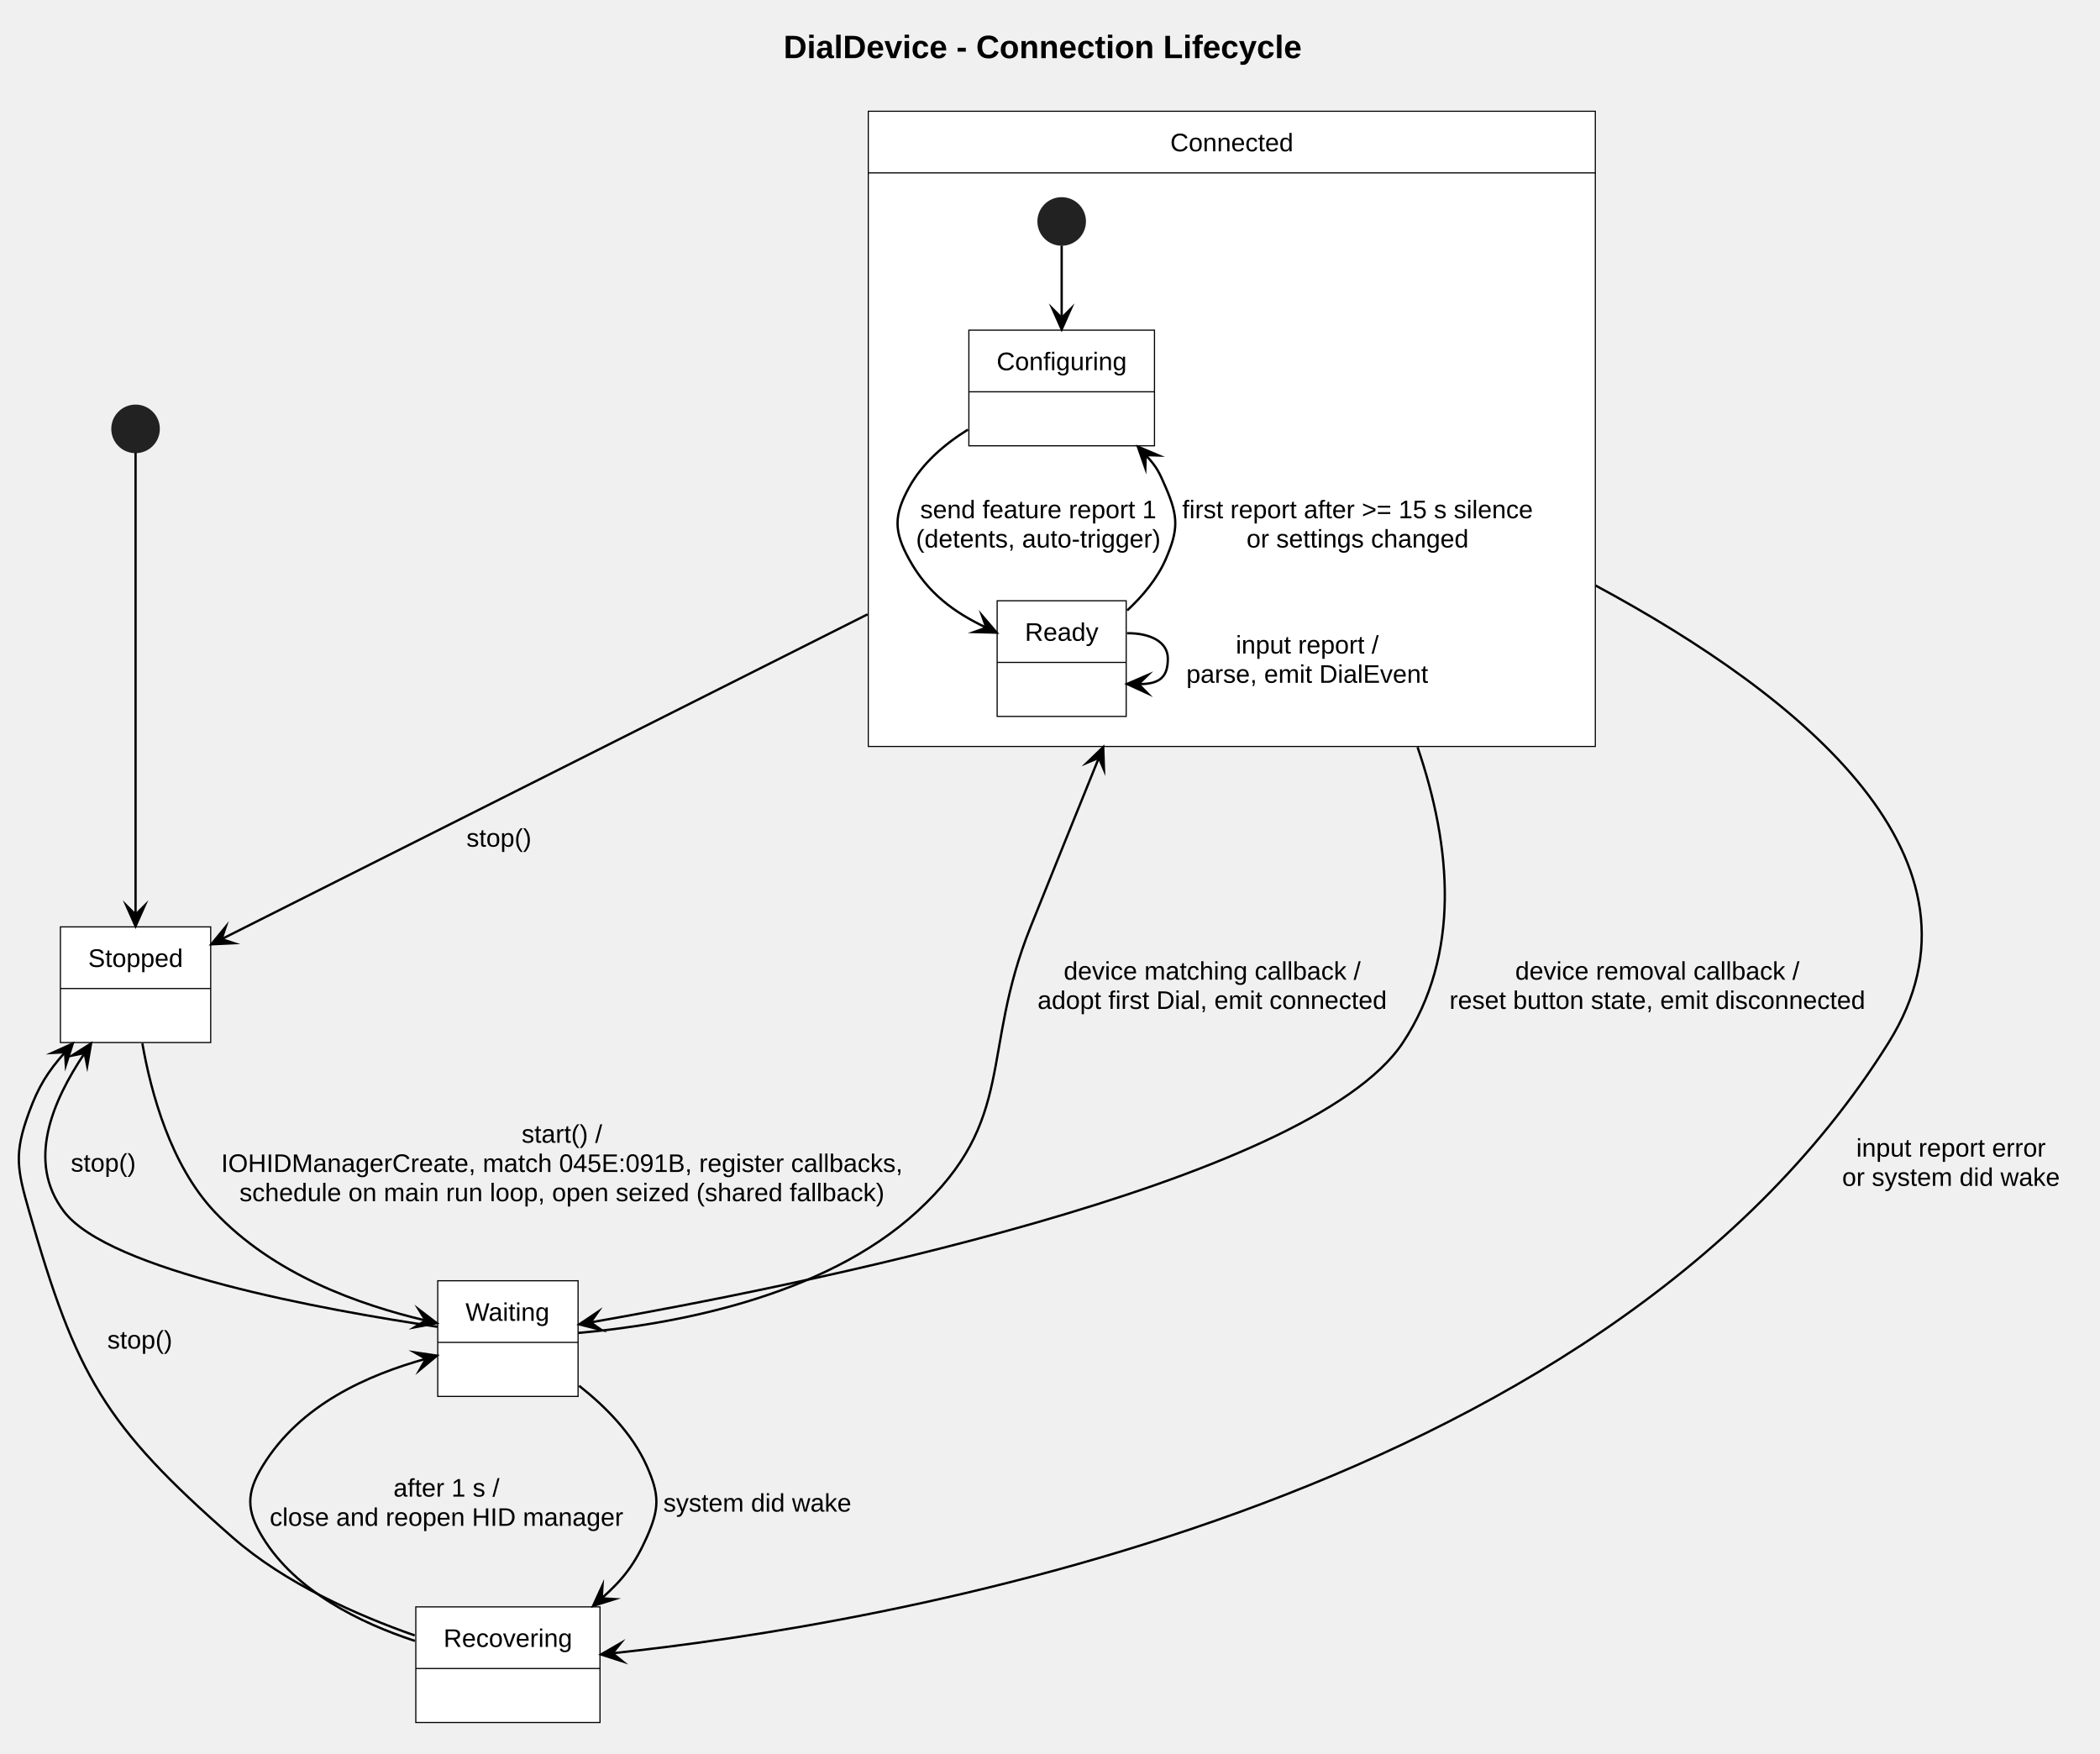
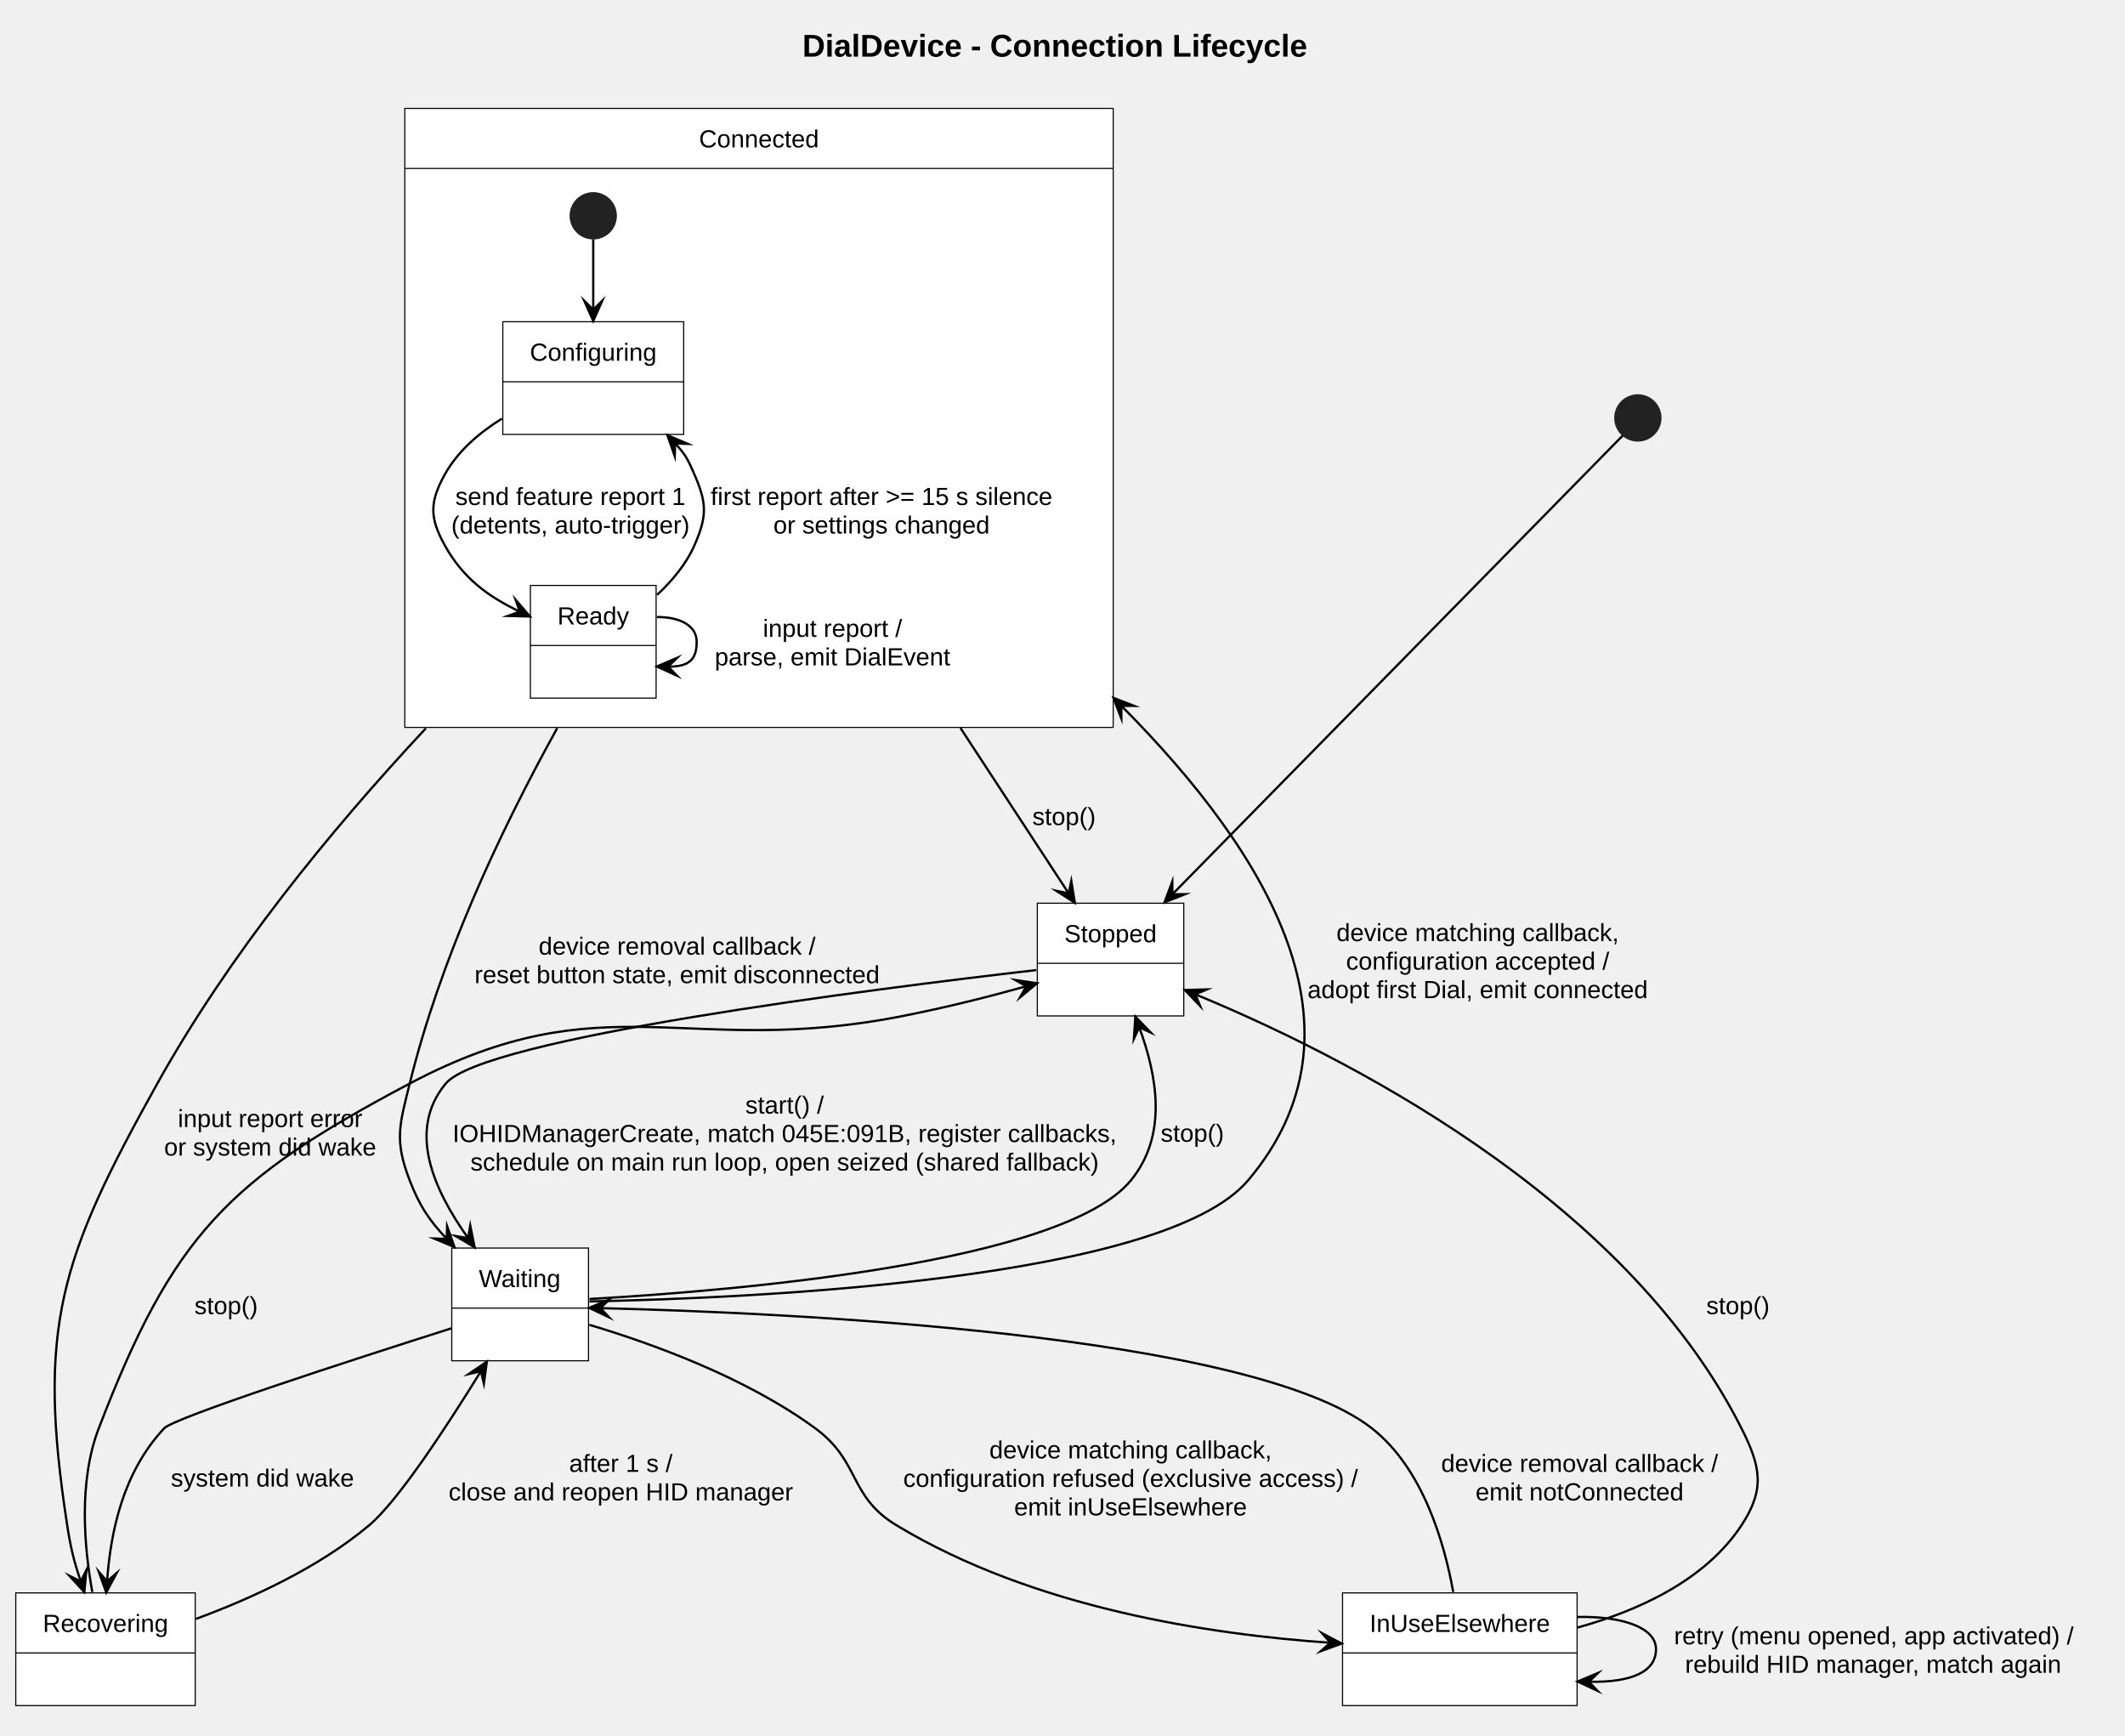
- <svg xmlns="http://www.w3.org/2000/svg" version="1.1" data-diagram-type="STATE" style="width:908px;height:758px;background:#FFFFFF;" width="908px" height="758px" viewBox="0 0 908 758" zoomAndPan="magnify" preserveAspectRatio="none" contentStyleType="text/css">
+ <svg xmlns="http://www.w3.org/2000/svg" version="1.1" data-diagram-type="STATE" style="width:943px;height:770px;background:#FFFFFF;" width="943px" height="770px" viewBox="0 0 943 770" zoomAndPan="magnify" preserveAspectRatio="none" contentStyleType="text/css">
  <defs />
  <g font-family="sans-serif" lengthAdjust="spacing">
    <g class="title" data-source-line="3">
-       <text x="338.788" y="25.132" fill="#000" font-size="14" textLength="224.068" font-weight="700" font-family="Arial">DialDevice - Connection Lifecycle</text>
+       <text x="356.061" y="25.132" fill="#000" font-size="14" textLength="224.068" font-weight="700" font-family="Arial">DialDevice - Connection Lifecycle</text>
    </g>
-     <g class="entity" data-qualified-name="Connected" id="ent0001" data-source-line="11">
-       <rect x="375.42" y="48.099" width="314.376" height="26.649" fill="#FFF" style="stroke:#FFF;stroke-width:1;" />
-       <rect x="375.42" y="74.748" width="314.376" height="248" fill="#FFF" style="stroke:#FFF;stroke-width:1;" />
-       <rect x="375.42" y="48.099" width="314.376" height="274.649" fill="none" style="stroke:#000;stroke-width:0.5;" />
-       <line x1="375.42" y1="74.748" x2="689.796" y2="74.748" style="stroke:#000;stroke-width:0.5;" />
-       <text x="506.005" y="65.417" fill="#000" font-size="11" textLength="53.206" font-family="Arial">Connected</text>
-       <g class="start_entity" data-qualified-name="Connected..start.Connected" id="ent0008" data-source-line="12">
-         <ellipse cx="459.05" cy="95.748" rx="10" ry="10" fill="#222" style="stroke:#222;stroke-width:1;" />
+     <g class="entity" data-qualified-name="Connected" id="ent0001" data-source-line="15">
+       <rect x="179.63" y="48.099" width="314.376" height="26.649" fill="#FFF" style="stroke:#FFF;stroke-width:1;" />
+       <rect x="179.63" y="74.748" width="314.376" height="248" fill="#FFF" style="stroke:#FFF;stroke-width:1;" />
+       <rect x="179.63" y="48.099" width="314.376" height="274.649" fill="none" style="stroke:#000;stroke-width:0.5;" />
+       <line x1="179.63" y1="74.748" x2="494.006" y2="74.748" style="stroke:#000;stroke-width:0.5;" />
+       <text x="310.215" y="65.417" fill="#000" font-size="11" textLength="53.206" font-family="Arial">Connected</text>
+       <g class="start_entity" data-qualified-name="Connected..start.Connected" id="ent0013" data-source-line="16">
+         <ellipse cx="263.26" cy="95.748" rx="10" ry="10" fill="#222" style="stroke:#222;stroke-width:1;" />
      </g>
-       <g class="entity" data-qualified-name="Connected.Configuring" id="ent0009" data-source-line="12">
-         <rect x="418.92" y="142.748" width="80.257" height="50" fill="#FFF" style="stroke:#000;stroke-width:0.5;" />
-         <line x1="418.92" y1="169.396" x2="499.177" y2="169.396" style="stroke:#000;stroke-width:0.5;" />
-         <text x="430.92" y="160.065" fill="#000" font-size="11" textLength="56.257" font-family="Arial">Configuring</text>
+       <g class="entity" data-qualified-name="Connected.Configuring" id="ent0014" data-source-line="16">
+         <rect x="223.13" y="142.748" width="80.257" height="50" fill="#FFF" style="stroke:#000;stroke-width:0.5;" />
+         <line x1="223.13" y1="169.396" x2="303.387" y2="169.396" style="stroke:#000;stroke-width:0.5;" />
+         <text x="235.13" y="160.065" fill="#000" font-size="11" textLength="56.257" font-family="Arial">Configuring</text>
      </g>
-       <g class="entity" data-qualified-name="Connected.Ready" id="ent0011" data-source-line="13">
-         <rect x="431.15" y="259.748" width="55.797" height="50" fill="#FFF" style="stroke:#000;stroke-width:0.5;" />
-         <line x1="431.15" y1="286.396" x2="486.947" y2="286.396" style="stroke:#000;stroke-width:0.5;" />
-         <text x="443.15" y="277.065" fill="#000" font-size="11" textLength="31.797" font-family="Arial">Ready</text>
+       <g class="entity" data-qualified-name="Connected.Ready" id="ent0016" data-source-line="17">
+         <rect x="235.36" y="259.748" width="55.797" height="50" fill="#FFF" style="stroke:#000;stroke-width:0.5;" />
+         <line x1="235.36" y1="286.396" x2="291.157" y2="286.396" style="stroke:#000;stroke-width:0.5;" />
+         <text x="247.36" y="277.065" fill="#000" font-size="11" textLength="31.797" font-family="Arial">Ready</text>
      </g>
-       <g class="link" data-entity-1="ent0008" data-entity-2="ent0009" id="lnk10" data-source-line="12" data-link-type="dependency">
-         <path d="M459.05,106.188 C459.05,115.448 459.05,124.938 459.05,137.428" style="stroke:#000;stroke-width:1;" fill="none" id="*start*Connected-to-Configuring" />
-         <polygon points="459.05,142.428,463.05,133.428,459.05,137.428,455.05,133.428,459.05,142.428" fill="#000" style="stroke:#000;stroke-width:1;stroke-linejoin:miter;stroke-miterlimit:10;" />
+       <g class="link" data-entity-1="ent0013" data-entity-2="ent0014" id="lnk15" data-source-line="16" data-link-type="dependency">
+         <path d="M263.26,106.188 C263.26,115.448 263.26,124.938 263.26,137.428" style="stroke:#000;stroke-width:1;" fill="none" id="*start*Connected-to-Configuring" />
+         <polygon points="263.26,142.428,267.26,133.428,263.26,137.428,259.26,133.428,263.26,142.428" fill="#000" style="stroke:#000;stroke-width:1;stroke-linejoin:miter;stroke-miterlimit:10;" />
      </g>
-       <g class="link" data-entity-1="ent0009" data-entity-2="ent0011" id="lnk12" data-source-line="13" data-link-type="dependency">
-         <path d="M418.52,185.738 C408.4,192.038 398.8,200.268 393.05,210.748 C386.42,222.828 386.42,229.668 393.05,241.748 C401.16,256.508 412.376,264.677 426.456,271.387" style="stroke:#000;stroke-width:1;" fill="none" id="Configuring-to-Ready" />
-         <polygon points="430.97,273.538,424.566,266.055,426.456,271.387,421.125,273.277,430.97,273.538" fill="#000" style="stroke:#000;stroke-width:1;stroke-linejoin:miter;stroke-miterlimit:10;" />
-         <text x="397.876" y="224.065" fill="#000" font-size="11" textLength="102.121" font-family="Arial">send feature report 1</text>
-         <text x="396.05" y="236.714" fill="#000" font-size="11" textLength="105.773" font-family="Arial">(detents, auto-trigger)</text>
+       <g class="link" data-entity-1="ent0014" data-entity-2="ent0016" id="lnk17" data-source-line="17" data-link-type="dependency">
+         <path d="M222.73,185.738 C212.61,192.038 203.01,200.268 197.26,210.748 C190.63,222.828 190.63,229.668 197.26,241.748 C205.37,256.508 216.586,264.677 230.666,271.387" style="stroke:#000;stroke-width:1;" fill="none" id="Configuring-to-Ready" />
+         <polygon points="235.18,273.538,228.776,266.055,230.666,271.387,225.335,273.277,235.18,273.538" fill="#000" style="stroke:#000;stroke-width:1;stroke-linejoin:miter;stroke-miterlimit:10;" />
+         <text x="202.086" y="224.065" fill="#000" font-size="11" textLength="102.121" font-family="Arial">send feature report 1</text>
+         <text x="200.26" y="236.714" fill="#000" font-size="11" textLength="105.773" font-family="Arial">(detents, auto-trigger)</text>
      </g>
-       <g class="link" data-entity-1="ent0011" data-entity-2="ent0011" id="lnk13" data-source-line="14" data-link-type="dependency">
-         <path d="M487.29,273.778 C497.06,273.668 504.95,277.318 504.95,284.748 C504.95,292.178 502.06,295.884 492.29,295.774" style="stroke:#000;stroke-width:1;" fill="none" id="Ready-to-Ready" />
-         <polygon points="487.29,295.718,496.244,299.819,492.29,295.774,496.334,291.819,487.29,295.718" fill="#000" style="stroke:#000;stroke-width:1;stroke-linejoin:miter;stroke-miterlimit:10;" />
-         <text x="534.343" y="282.565" fill="#000" font-size="11" textLength="61.757" font-family="Arial">input report /</text>
-         <text x="512.95" y="295.214" fill="#000" font-size="11" textLength="104.543" font-family="Arial">parse, emit DialEvent</text>
+       <g class="link" data-entity-1="ent0016" data-entity-2="ent0016" id="lnk18" data-source-line="18" data-link-type="dependency">
+         <path d="M291.5,273.778 C301.27,273.668 309.16,277.318 309.16,284.748 C309.16,292.178 306.27,295.884 296.5,295.774" style="stroke:#000;stroke-width:1;" fill="none" id="Ready-to-Ready" />
+         <polygon points="291.5,295.718,300.454,299.819,296.5,295.774,300.544,291.819,291.5,295.718" fill="#000" style="stroke:#000;stroke-width:1;stroke-linejoin:miter;stroke-miterlimit:10;" />
+         <text x="338.553" y="282.565" fill="#000" font-size="11" textLength="61.757" font-family="Arial">input report /</text>
+         <text x="317.16" y="295.214" fill="#000" font-size="11" textLength="104.543" font-family="Arial">parse, emit DialEvent</text>
      </g>
-       <g class="link" data-entity-1="ent0011" data-entity-2="ent0009" id="lnk14" data-source-line="15" data-link-type="dependency">
-         <path d="M487.38,263.938 C494.11,257.678 500.39,250.178 504.05,241.748 C509.54,229.108 509.54,223.388 504.05,210.748 C501.24,204.278 500.309,202.006 495.399,196.766" style="stroke:#000;stroke-width:1;" fill="none" id="Ready-to-Configuring" />
-         <polygon points="491.98,193.118,495.215,202.42,495.399,196.766,501.053,196.95,491.98,193.118" fill="#000" style="stroke:#000;stroke-width:1;stroke-linejoin:miter;stroke-miterlimit:10;" />
-         <text x="511.17" y="224.065" fill="#000" font-size="11" textLength="151.626" font-family="Arial">first report after &gt;= 15 s silence</text>
-         <text x="538.979" y="236.714" fill="#000" font-size="11" textLength="96.008" font-family="Arial">or settings changed</text>
+       <g class="link" data-entity-1="ent0016" data-entity-2="ent0014" id="lnk19" data-source-line="19" data-link-type="dependency">
+         <path d="M291.59,263.938 C298.32,257.678 304.6,250.178 308.26,241.748 C313.75,229.108 313.75,223.388 308.26,210.748 C305.45,204.278 304.519,202.006 299.609,196.766" style="stroke:#000;stroke-width:1;" fill="none" id="Ready-to-Configuring" />
+         <polygon points="296.19,193.118,299.425,202.42,299.609,196.766,305.263,196.95,296.19,193.118" fill="#000" style="stroke:#000;stroke-width:1;stroke-linejoin:miter;stroke-miterlimit:10;" />
+         <text x="315.38" y="224.065" fill="#000" font-size="11" textLength="151.626" font-family="Arial">first report after &gt;= 15 s silence</text>
+         <text x="343.189" y="236.714" fill="#000" font-size="11" textLength="96.008" font-family="Arial">or settings changed</text>
      </g>
    </g>
    <g class="start_entity" data-qualified-name=".start." id="ent0002" data-source-line="5">
-       <ellipse cx="58.61" cy="185.429" rx="10" ry="10" fill="#222" style="stroke:#222;stroke-width:1;" />
+       <ellipse cx="726.82" cy="185.429" rx="10" ry="10" fill="#222" style="stroke:#222;stroke-width:1;" />
    </g>
    <g class="entity" data-qualified-name="Stopped" id="ent0003" data-source-line="5">
-       <rect x="26.12" y="400.749" width="64.981" height="50" fill="#FFF" style="stroke:#000;stroke-width:0.5;" />
-       <line x1="26.12" y1="427.398" x2="91.101" y2="427.398" style="stroke:#000;stroke-width:0.5;" />
-       <text x="38.12" y="418.067" fill="#000" font-size="11" textLength="40.981" font-family="Arial">Stopped</text>
+       <rect x="460.33" y="400.749" width="64.981" height="50" fill="#FFF" style="stroke:#000;stroke-width:0.5;" />
+       <line x1="460.33" y1="427.398" x2="525.311" y2="427.398" style="stroke:#000;stroke-width:0.5;" />
+       <text x="472.33" y="418.067" fill="#000" font-size="11" textLength="40.981" font-family="Arial">Stopped</text>
    </g>
    <g class="entity" data-qualified-name="Waiting" id="ent0005" data-source-line="7">
-       <rect x="189.27" y="553.749" width="60.679" height="50" fill="#FFF" style="stroke:#000;stroke-width:0.5;" />
-       <line x1="189.27" y1="580.398" x2="249.949" y2="580.398" style="stroke:#000;stroke-width:0.5;" />
-       <text x="201.27" y="571.067" fill="#000" font-size="11" textLength="36.679" font-family="Arial">Waiting</text>
+       <rect x="200.48" y="553.749" width="60.679" height="50" fill="#FFF" style="stroke:#000;stroke-width:0.5;" />
+       <line x1="200.48" y1="580.398" x2="261.159" y2="580.398" style="stroke:#000;stroke-width:0.5;" />
+       <text x="212.48" y="571.067" fill="#000" font-size="11" textLength="36.679" font-family="Arial">Waiting</text>
    </g>
-     <g class="entity" data-qualified-name="Recovering" id="ent0016" data-source-line="19">
-       <rect x="179.79" y="694.749" width="79.639" height="50" fill="#FFF" style="stroke:#000;stroke-width:0.5;" />
-       <line x1="179.79" y1="721.398" x2="259.429" y2="721.398" style="stroke:#000;stroke-width:0.5;" />
-       <text x="191.79" y="712.067" fill="#000" font-size="11" textLength="55.639" font-family="Arial">Recovering</text>
+     <g class="entity" data-qualified-name="InUseElsewhere" id="ent0008" data-source-line="10">
+       <rect x="595.77" y="706.749" width="104.094" height="50" fill="#FFF" style="stroke:#000;stroke-width:0.5;" />
+       <line x1="595.77" y1="733.398" x2="699.864" y2="733.398" style="stroke:#000;stroke-width:0.5;" />
+       <text x="607.77" y="724.067" fill="#000" font-size="11" textLength="80.094" font-family="Arial">InUseElsewhere</text>
+     </g>
+     <g class="entity" data-qualified-name="Recovering" id="ent0021" data-source-line="23">
+       <rect x="7" y="706.749" width="79.639" height="50" fill="#FFF" style="stroke:#000;stroke-width:0.5;" />
+       <line x1="7" y1="733.398" x2="86.639" y2="733.398" style="stroke:#000;stroke-width:0.5;" />
+       <text x="19" y="724.067" fill="#000" font-size="11" textLength="55.639" font-family="Arial">Recovering</text>
    </g>
    <g class="link" data-entity-1="ent0002" data-entity-2="ent0003" id="lnk4" data-source-line="5" data-link-type="dependency">
-       <path d="M58.61,195.769 C58.61,229.929 58.61,343.789 58.61,395.449" style="stroke:#000;stroke-width:1;" fill="none" id="*start*-to-Stopped" />
-       <polygon points="58.61,400.449,62.61,391.449,58.61,395.449,54.61,391.449,58.61,400.449" fill="#000" style="stroke:#000;stroke-width:1;stroke-linejoin:miter;stroke-miterlimit:10;" />
+       <path d="M720.07,193.299 C690.17,223.749 572.363,343.731 520.273,396.781" style="stroke:#000;stroke-width:1;" fill="none" id="*start*-to-Stopped" />
+       <polygon points="516.77,400.349,525.93,396.729,520.273,396.781,520.221,391.124,516.77,400.349" fill="#000" style="stroke:#000;stroke-width:1;stroke-linejoin:miter;stroke-miterlimit:10;" />
    </g>
    <g class="link" data-entity-1="ent0003" data-entity-2="ent0005" id="lnk6" data-source-line="7" data-link-type="dependency">
-       <path d="M61.55,451.129 C65.33,472.669 73.82,503.699 92.61,523.749 C118.33,551.199 155.405,564.133 183.995,570.923" style="stroke:#000;stroke-width:1;" fill="none" id="Stopped-to-Waiting" />
-       <polygon points="188.86,572.079,181.028,566.107,183.995,570.923,179.179,573.891,188.86,572.079" fill="#000" style="stroke:#000;stroke-width:1;stroke-linejoin:miter;stroke-miterlimit:10;" />
-       <text x="225.539" y="494.067" fill="#000" font-size="11" textLength="34.832" font-family="Arial">start() /</text>
-       <text x="95.61" y="506.715" fill="#000" font-size="11" textLength="294.69" font-family="Arial">IOHIDManagerCreate, match 045E:091B, register callbacks,</text>
-       <text x="103.538" y="519.364" fill="#000" font-size="11" textLength="278.835" font-family="Arial">schedule on main run loop, open seized (shared fallback)</text>
+       <path d="M459.87,430.409 C386.45,438.879 214.55,460.679 197.82,480.749 C180.39,501.659 192.687,528.141 207.737,549.351" style="stroke:#000;stroke-width:1;" fill="none" id="Stopped-to-Waiting" />
+       <polygon points="210.63,553.429,208.684,543.774,207.737,549.351,202.16,548.403,210.63,553.429" fill="#000" style="stroke:#000;stroke-width:1;stroke-linejoin:miter;stroke-miterlimit:10;" />
+       <text x="330.749" y="494.067" fill="#000" font-size="11" textLength="34.832" font-family="Arial">start() /</text>
+       <text x="200.82" y="506.715" fill="#000" font-size="11" textLength="294.69" font-family="Arial">IOHIDManagerCreate, match 045E:091B, register callbacks,</text>
+       <text x="208.748" y="519.364" fill="#000" font-size="11" textLength="278.835" font-family="Arial">schedule on main run loop, open seized (shared fallback)</text>
    </g>
-     <g class="link" data-entity-1="ent0005" data-entity-2="ent0003" id="lnk20" data-source-line="23" data-link-type="dependency">
-       <path d="M189.15,573.659 C140.1,566.379 47.1,549.489 27.61,523.749 C11.38,502.329 22.571,476.306 36.601,455.316" style="stroke:#000;stroke-width:1;" fill="none" id="Waiting-to-Stopped" />
-       <polygon points="39.38,451.159,31.053,456.418,36.601,455.316,37.704,460.864,39.38,451.159" fill="#000" style="stroke:#000;stroke-width:1;stroke-linejoin:miter;stroke-miterlimit:10;" />
-       <text x="30.61" y="506.567" fill="#000" font-size="11" textLength="28.118" font-family="Arial">stop()</text>
+     <g class="link" data-entity-1="ent0005" data-entity-2="ent0003" id="lnk25" data-source-line="27" data-link-type="dependency">
+       <path d="M261.61,576.339 C326.06,572.689 471.7,560.469 501.82,523.749 C518.34,503.609 513.454,477.292 505.554,455.782" style="stroke:#000;stroke-width:1;" fill="none" id="Waiting-to-Stopped" />
+       <polygon points="503.83,451.089,503.178,460.916,505.554,455.782,510.688,458.158,503.83,451.089" fill="#000" style="stroke:#000;stroke-width:1;stroke-linejoin:miter;stroke-miterlimit:10;" />
+       <text x="515.06" y="506.567" fill="#000" font-size="11" textLength="28.118" font-family="Arial">stop()</text>
    </g>
    <g class="link" data-entity-1="ent0005" data-entity-2="ent0001" id="lnk7" data-source-line="9" data-link-type="dependency">
-       <path d="M250.13,576.299 C288.87,572.879 355.59,561.499 396.61,523.749 C439.91,483.899 423.65,455.349 445.61,400.749 C455.72,375.599 464.672,353.443 475.132,327.633" style="stroke:#000;stroke-width:1;" fill="none" id="Waiting-to-Connected" />
-       <polygon points="477.01,322.999,469.922,329.837,475.132,327.633,477.337,332.842,477.01,322.999" fill="#000" style="stroke:#000;stroke-width:1;stroke-linejoin:miter;stroke-miterlimit:10;" />
-       <text x="459.922" y="423.567" fill="#000" font-size="11" textLength="128.396" font-family="Arial">device matching callback /</text>
-       <text x="448.61" y="436.215" fill="#000" font-size="11" textLength="151.019" font-family="Arial">adopt first Dial, emit connected</text>
+       <path d="M261.55,577.429 C334.83,575.959 516.48,567.849 553.82,523.749 C609.84,457.589 563.574,379.535 497.634,313.175" style="stroke:#000;stroke-width:1;" fill="none" id="Waiting-to-Connected" />
+       <polygon points="494.11,309.629,497.616,318.832,497.634,313.175,503.291,313.193,494.11,309.629" fill="#000" style="stroke:#000;stroke-width:1;stroke-linejoin:miter;stroke-miterlimit:10;" />
+       <text x="593.06" y="417.567" fill="#000" font-size="11" textLength="125.34" font-family="Arial">device matching callback,</text>
+       <text x="597.33" y="430.215" fill="#000" font-size="11" textLength="116.8" font-family="Arial">configuration accepted /</text>
+       <text x="580.22" y="442.864" fill="#000" font-size="11" textLength="151.019" font-family="Arial">adopt first Dial, emit connected</text>
    </g>
-     <g class="link" data-entity-1="ent0001" data-entity-2="ent0005" id="lnk15" data-source-line="18" data-link-type="dependency">
-       <path d="M612.92,323.029 C627.71,366.309 631.65,412.749 606.61,450.749 C566.05,512.309 339.775,556.977 255.365,571.747" style="stroke:#000;stroke-width:1;" fill="none" id="Connected-to-Waiting" />
-       <polygon points="250.44,572.609,259.995,574.998,255.365,571.747,258.616,567.117,250.44,572.609" fill="#000" style="stroke:#000;stroke-width:1;stroke-linejoin:miter;stroke-miterlimit:10;" />
-       <text x="655.153" y="423.567" fill="#000" font-size="11" textLength="122.885" font-family="Arial">device removal callback /</text>
-       <text x="626.71" y="436.215" fill="#000" font-size="11" textLength="179.771" font-family="Arial">reset button state, emit disconnected</text>
+     <g class="link" data-entity-1="ent0001" data-entity-2="ent0005" id="lnk20" data-source-line="22" data-link-type="dependency">
+       <path d="M247.27,323.069 C220.77,370.939 195.26,426.369 181.82,480.749 C177.23,499.299 174.94,505.919 181.82,523.749 C186.06,534.729 190.255,541.226 198.245,549.676" style="stroke:#000;stroke-width:1;" fill="none" id="Connected-to-Waiting" />
+       <polygon points="201.68,553.309,198.403,544.021,198.245,549.676,192.59,549.517,201.68,553.309" fill="#000" style="stroke:#000;stroke-width:1;stroke-linejoin:miter;stroke-miterlimit:10;" />
+       <text x="239.013" y="423.567" fill="#000" font-size="11" textLength="122.885" font-family="Arial">device removal callback /</text>
+       <text x="210.57" y="436.215" fill="#000" font-size="11" textLength="179.771" font-family="Arial">reset button state, emit disconnected</text>
    </g>
-     <g class="link" data-entity-1="ent0001" data-entity-2="ent0016" id="lnk17" data-source-line="19" data-link-type="dependency">
-       <path d="M689.87,253.139 C779.78,301.509 865.75,372.049 816.61,450.749 C690.85,652.159 377.492,702.799 264.842,714.799" style="stroke:#000;stroke-width:1;" fill="none" id="Connected-to-Recovering" />
-       <polygon points="259.87,715.329,269.243,718.353,264.842,714.799,268.396,710.398,259.87,715.329" fill="#000" style="stroke:#000;stroke-width:1;stroke-linejoin:miter;stroke-miterlimit:10;" />
-       <text x="802.61" y="500.067" fill="#000" font-size="11" textLength="81.925" font-family="Arial">input report error</text>
-       <text x="796.5" y="512.715" fill="#000" font-size="11" textLength="94.145" font-family="Arial">or system did wake</text>
+     <g class="link" data-entity-1="ent0005" data-entity-2="ent0008" id="lnk9" data-source-line="10" data-link-type="dependency">
+       <path d="M261.54,587.809 C289.53,596.169 331.06,611.209 361.82,633.749 C381.92,648.479 376.48,663.869 397.82,676.749 C459.02,713.699 537.132,725.193 590.382,728.883" style="stroke:#000;stroke-width:1;" fill="none" id="Waiting-to-InUseElsewhere" />
+       <polygon points="595.37,729.229,586.668,724.616,590.382,728.883,586.115,732.597,595.37,729.229" fill="#000" style="stroke:#000;stroke-width:1;stroke-linejoin:miter;stroke-miterlimit:10;" />
+       <text x="439.03" y="647.067" fill="#000" font-size="11" textLength="125.34" font-family="Arial">device matching callback,</text>
+       <text x="400.82" y="659.715" fill="#000" font-size="11" textLength="201.76" font-family="Arial">configuration refused (exclusive access) /</text>
+       <text x="450.041" y="672.364" fill="#000" font-size="11" textLength="103.318" font-family="Arial">emit inUseElsewhere</text>
    </g>
-     <g class="link" data-entity-1="ent0005" data-entity-2="ent0016" id="lnk18" data-source-line="20" data-link-type="dependency">
-       <path d="M250.41,599.159 C261.81,608.149 273.45,619.919 279.61,633.749 C285.21,646.339 285.21,652.159 279.61,664.749 C274.53,676.139 269.482,682.834 260.172,691.034" style="stroke:#000;stroke-width:1;" fill="none" id="Waiting-to-Recovering" />
-       <polygon points="256.42,694.339,265.818,691.392,260.172,691.034,260.53,685.388,256.42,694.339" fill="#000" style="stroke:#000;stroke-width:1;stroke-linejoin:miter;stroke-miterlimit:10;" />
-       <text x="286.81" y="653.567" fill="#000" font-size="11" textLength="81.308" font-family="Arial">system did wake</text>
+     <g class="link" data-entity-1="ent0008" data-entity-2="ent0005" id="lnk10" data-source-line="11" data-link-type="dependency">
+       <path d="M644.89,706.339 C640.83,683.839 631.24,651.339 608.82,633.749 C554.9,591.449 346.528,582.372 266.418,580.402" style="stroke:#000;stroke-width:1;" fill="none" id="InUseElsewhere-to-Waiting" />
+       <polygon points="261.42,580.279,270.319,584.499,266.418,580.402,270.516,576.501,261.42,580.279" fill="#000" style="stroke:#000;stroke-width:1;stroke-linejoin:miter;stroke-miterlimit:10;" />
+       <text x="639.52" y="653.067" fill="#000" font-size="11" textLength="122.885" font-family="Arial">device removal callback /</text>
+       <text x="654.795" y="665.715" fill="#000" font-size="11" textLength="92.334" font-family="Arial">emit notConnected</text>
    </g>
-     <g class="link" data-entity-1="ent0016" data-entity-2="ent0005" id="lnk19" data-source-line="21" data-link-type="dependency">
-       <path d="M179.38,709.459 C155.8,701.729 127.91,688.079 113.61,664.749 C106.41,652.999 106.41,645.499 113.61,633.749 C129.9,607.159 159.035,594.495 184.145,587.475" style="stroke:#000;stroke-width:1;" fill="none" id="Recovering-to-Waiting" />
-       <polygon points="188.96,586.129,179.215,584.7,184.145,587.475,181.369,592.404,188.96,586.129" fill="#000" style="stroke:#000;stroke-width:1;stroke-linejoin:miter;stroke-miterlimit:10;" />
-       <text x="170.117" y="647.067" fill="#000" font-size="11" textLength="45.853" font-family="Arial">after 1 s /</text>
-       <text x="116.61" y="659.715" fill="#000" font-size="11" textLength="152.867" font-family="Arial">close and reopen HID manager</text>
+     <g class="link" data-entity-1="ent0008" data-entity-2="ent0008" id="lnk11" data-source-line="12" data-link-type="dependency">
+       <path d="M700.08,717.429 C719.2,717.039 734.87,721.809 734.87,731.749 C734.87,741.689 724.199,746.561 705.079,746.171" style="stroke:#000;stroke-width:1;" fill="none" id="InUseElsewhere-to-InUseElsewhere" />
+       <polygon points="700.08,746.069,708.997,750.251,705.079,746.171,709.16,742.253,700.08,746.069" fill="#000" style="stroke:#000;stroke-width:1;stroke-linejoin:miter;stroke-miterlimit:10;" />
+       <text x="742.87" y="729.567" fill="#000" font-size="11" textLength="177.321" font-family="Arial">retry (menu opened, app activated) /</text>
+       <text x="747.766" y="742.215" fill="#000" font-size="11" textLength="167.53" font-family="Arial">rebuild HID manager, match again</text>
    </g>
-     <g class="link" data-entity-1="ent0001" data-entity-2="ent0003" id="lnk21" data-source-line="24" data-link-type="dependency">
-       <path d="M375.1,265.619 C273.27,316.819 153.757,376.913 95.837,406.033" style="stroke:#000;stroke-width:1;" fill="none" id="Connected-to-Stopped" />
-       <polygon points="91.37,408.279,101.208,407.81,95.837,406.033,97.614,400.662,91.37,408.279" fill="#000" style="stroke:#000;stroke-width:1;stroke-linejoin:miter;stroke-miterlimit:10;" />
-       <text x="201.67" y="366.067" fill="#000" font-size="11" textLength="28.118" font-family="Arial">stop()</text>
+     <g class="link" data-entity-1="ent0008" data-entity-2="ent0003" id="lnk12" data-source-line="13" data-link-type="dependency">
+       <path d="M700.09,722.109 C726.65,714.789 756.65,701.339 772.82,676.749 C783.32,660.779 781.43,650.809 772.82,633.749 C720.28,529.569 592.443,466.724 530.423,441.164" style="stroke:#000;stroke-width:1;" fill="none" id="InUseElsewhere-to-Stopped" />
+       <polygon points="525.8,439.259,532.597,446.386,530.423,441.164,535.645,438.99,525.8,439.259" fill="#000" style="stroke:#000;stroke-width:1;stroke-linejoin:miter;stroke-miterlimit:10;" />
+       <text x="757.17" y="583.067" fill="#000" font-size="11" textLength="28.118" font-family="Arial">stop()</text>
    </g>
-     <g class="link" data-entity-1="ent0016" data-entity-2="ent0003" id="lnk22" data-source-line="25" data-link-type="dependency">
-       <path d="M179.31,707.099 C154.54,698.429 123.3,684.629 100.61,664.749 C45.04,616.069 32.95,594.759 12.61,523.749 C7.34,505.379 6,498.679 12.61,480.749 C16.61,469.889 20.544,463.452 28.134,454.932" style="stroke:#000;stroke-width:1;" fill="none" id="Recovering-to-Stopped" />
-       <polygon points="31.46,451.199,22.487,455.258,28.134,454.932,28.46,460.58,31.46,451.199" fill="#000" style="stroke:#000;stroke-width:1;stroke-linejoin:miter;stroke-miterlimit:10;" />
-       <text x="46.4" y="583.067" fill="#000" font-size="11" textLength="28.118" font-family="Arial">stop()</text>
+     <g class="link" data-entity-1="ent0001" data-entity-2="ent0021" id="lnk22" data-source-line="23" data-link-type="dependency">
+       <path d="M188.96,323.159 C145.54,369.659 101.31,424.249 69.82,480.749 C26.54,558.409 16.31,588.879 29.82,676.749 C31.34,686.659 32.76,692.498 35.83,701.648" style="stroke:#000;stroke-width:1;" fill="none" id="Connected-to-Recovering" />
+       <polygon points="37.42,706.389,38.349,696.584,35.83,701.648,30.765,699.128,37.42,706.389" fill="#000" style="stroke:#000;stroke-width:1;stroke-linejoin:miter;stroke-miterlimit:10;" />
+       <text x="78.93" y="500.067" fill="#000" font-size="11" textLength="81.925" font-family="Arial">input report error</text>
+       <text x="72.82" y="512.715" fill="#000" font-size="11" textLength="94.145" font-family="Arial">or system did wake</text>
+     </g>
+     <g class="link" data-entity-1="ent0005" data-entity-2="ent0021" id="lnk23" data-source-line="24" data-link-type="dependency">
+       <path d="M200.34,589.349 C155.71,603.529 77.34,628.919 72.82,633.749 C54.37,653.489 49.093,679.902 47.513,701.602" style="stroke:#000;stroke-width:1;" fill="none" id="Waiting-to-Recovering" />
+       <polygon points="47.15,706.589,51.793,697.903,47.513,701.602,43.814,697.322,47.15,706.589" fill="#000" style="stroke:#000;stroke-width:1;stroke-linejoin:miter;stroke-miterlimit:10;" />
+       <text x="75.82" y="659.567" fill="#000" font-size="11" textLength="81.308" font-family="Arial">system did wake</text>
+     </g>
+     <g class="link" data-entity-1="ent0021" data-entity-2="ent0005" id="lnk24" data-source-line="25" data-link-type="dependency">
+       <path d="M86.95,718.289 C111.05,709.419 141.31,695.689 163.82,676.749 C176.66,665.949 197.917,633.429 213.427,608.389" style="stroke:#000;stroke-width:1;" fill="none" id="Recovering-to-Waiting" />
+       <polygon points="216.06,604.139,207.92,609.683,213.427,608.389,214.721,613.896,216.06,604.139" fill="#000" style="stroke:#000;stroke-width:1;stroke-linejoin:miter;stroke-miterlimit:10;" />
+       <text x="252.567" y="653.067" fill="#000" font-size="11" textLength="45.853" font-family="Arial">after 1 s /</text>
+       <text x="199.06" y="665.715" fill="#000" font-size="11" textLength="152.867" font-family="Arial">close and reopen HID manager</text>
+     </g>
+     <g class="link" data-entity-1="ent0001" data-entity-2="ent0003" id="lnk26" data-source-line="28" data-link-type="dependency">
+       <path d="M426.21,322.989 C445.82,352.939 461.703,377.204 474.243,396.374" style="stroke:#000;stroke-width:1;" fill="none" id="Connected-to-Stopped" />
+       <polygon points="476.98,400.559,475.401,390.837,474.243,396.374,468.706,395.217,476.98,400.559" fill="#000" style="stroke:#000;stroke-width:1;stroke-linejoin:miter;stroke-miterlimit:10;" />
+       <text x="458.12" y="366.067" fill="#000" font-size="11" textLength="28.118" font-family="Arial">stop()</text>
+     </g>
+     <g class="link" data-entity-1="ent0021" data-entity-2="ent0003" id="lnk27" data-source-line="29" data-link-type="dependency">
+       <path d="M40.97,706.359 C37.31,686.199 34.81,657.179 43.82,633.749 C76.67,548.269 100.87,523.569 181.82,480.749 C268.66,434.819 304.45,469.849 400.82,450.749 C420.74,446.799 437.932,442.444 455.432,437.594" style="stroke:#000;stroke-width:1;" fill="none" id="Recovering-to-Stopped" />
+       <polygon points="460.25,436.259,450.509,434.808,455.432,437.594,452.645,442.517,460.25,436.259" fill="#000" style="stroke:#000;stroke-width:1;stroke-linejoin:miter;stroke-miterlimit:10;" />
+       <text x="86.28" y="583.067" fill="#000" font-size="11" textLength="28.118" font-family="Arial">stop()</text>
    </g>
  </g>
</svg>
